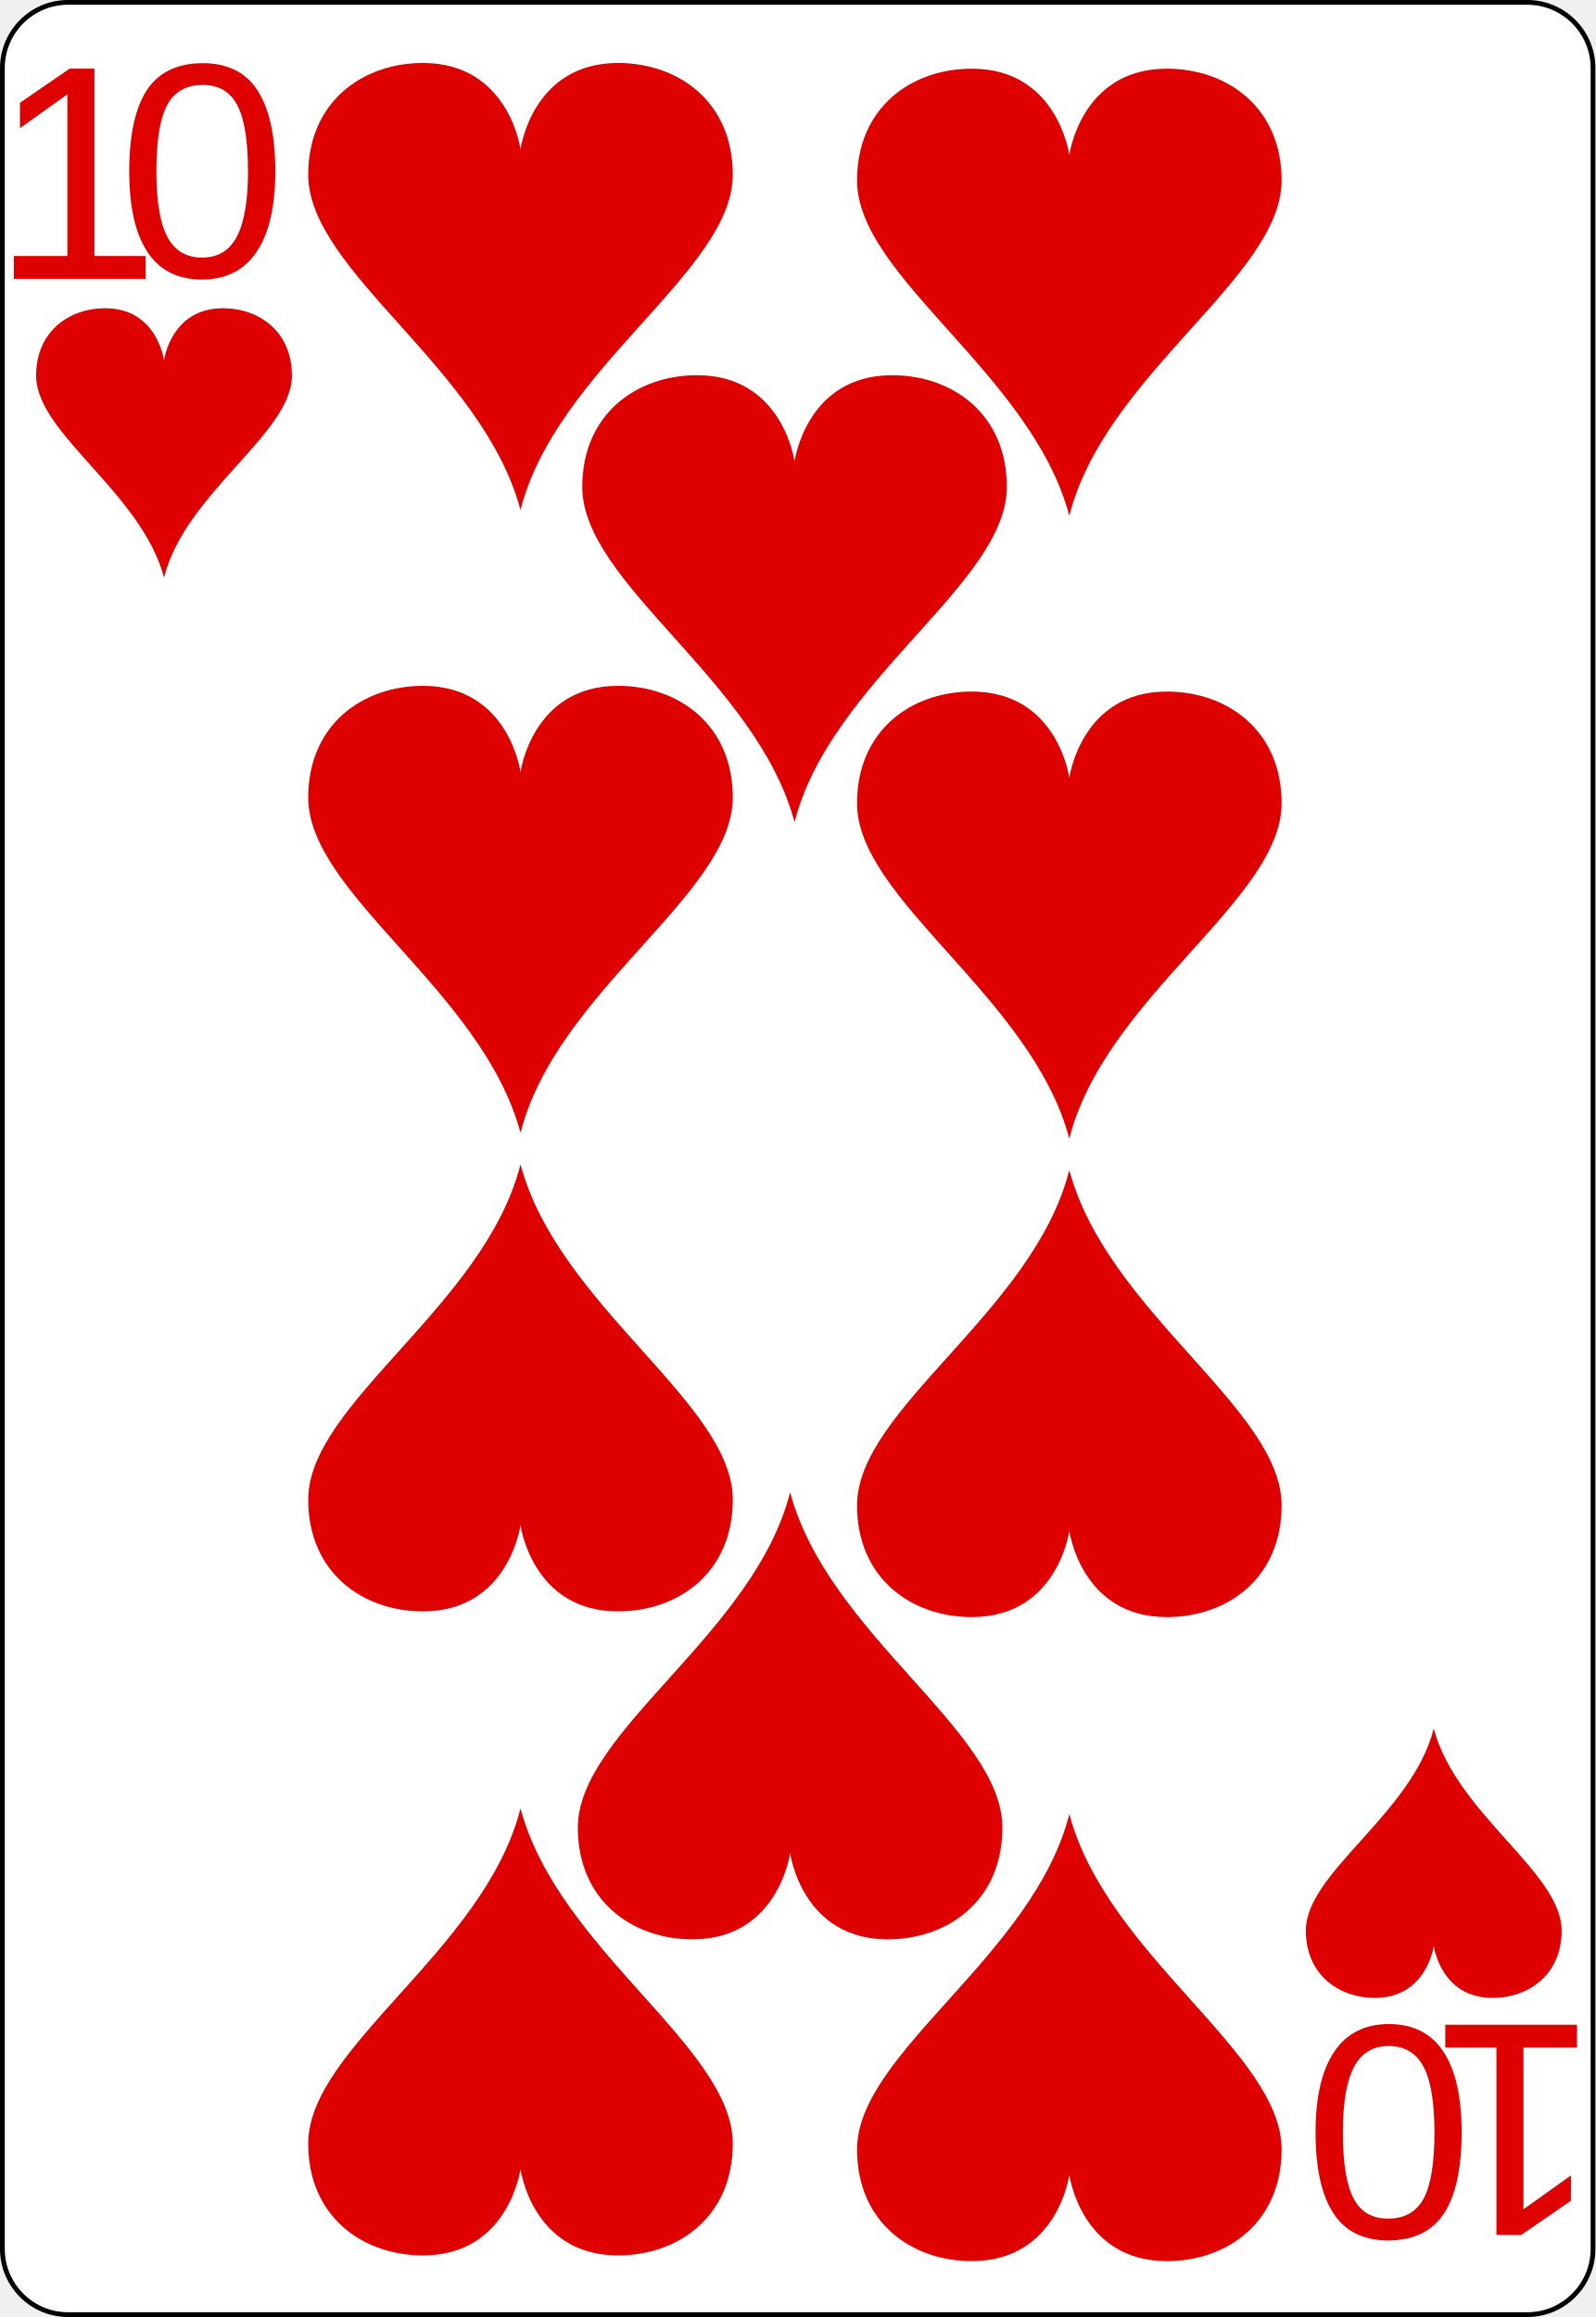
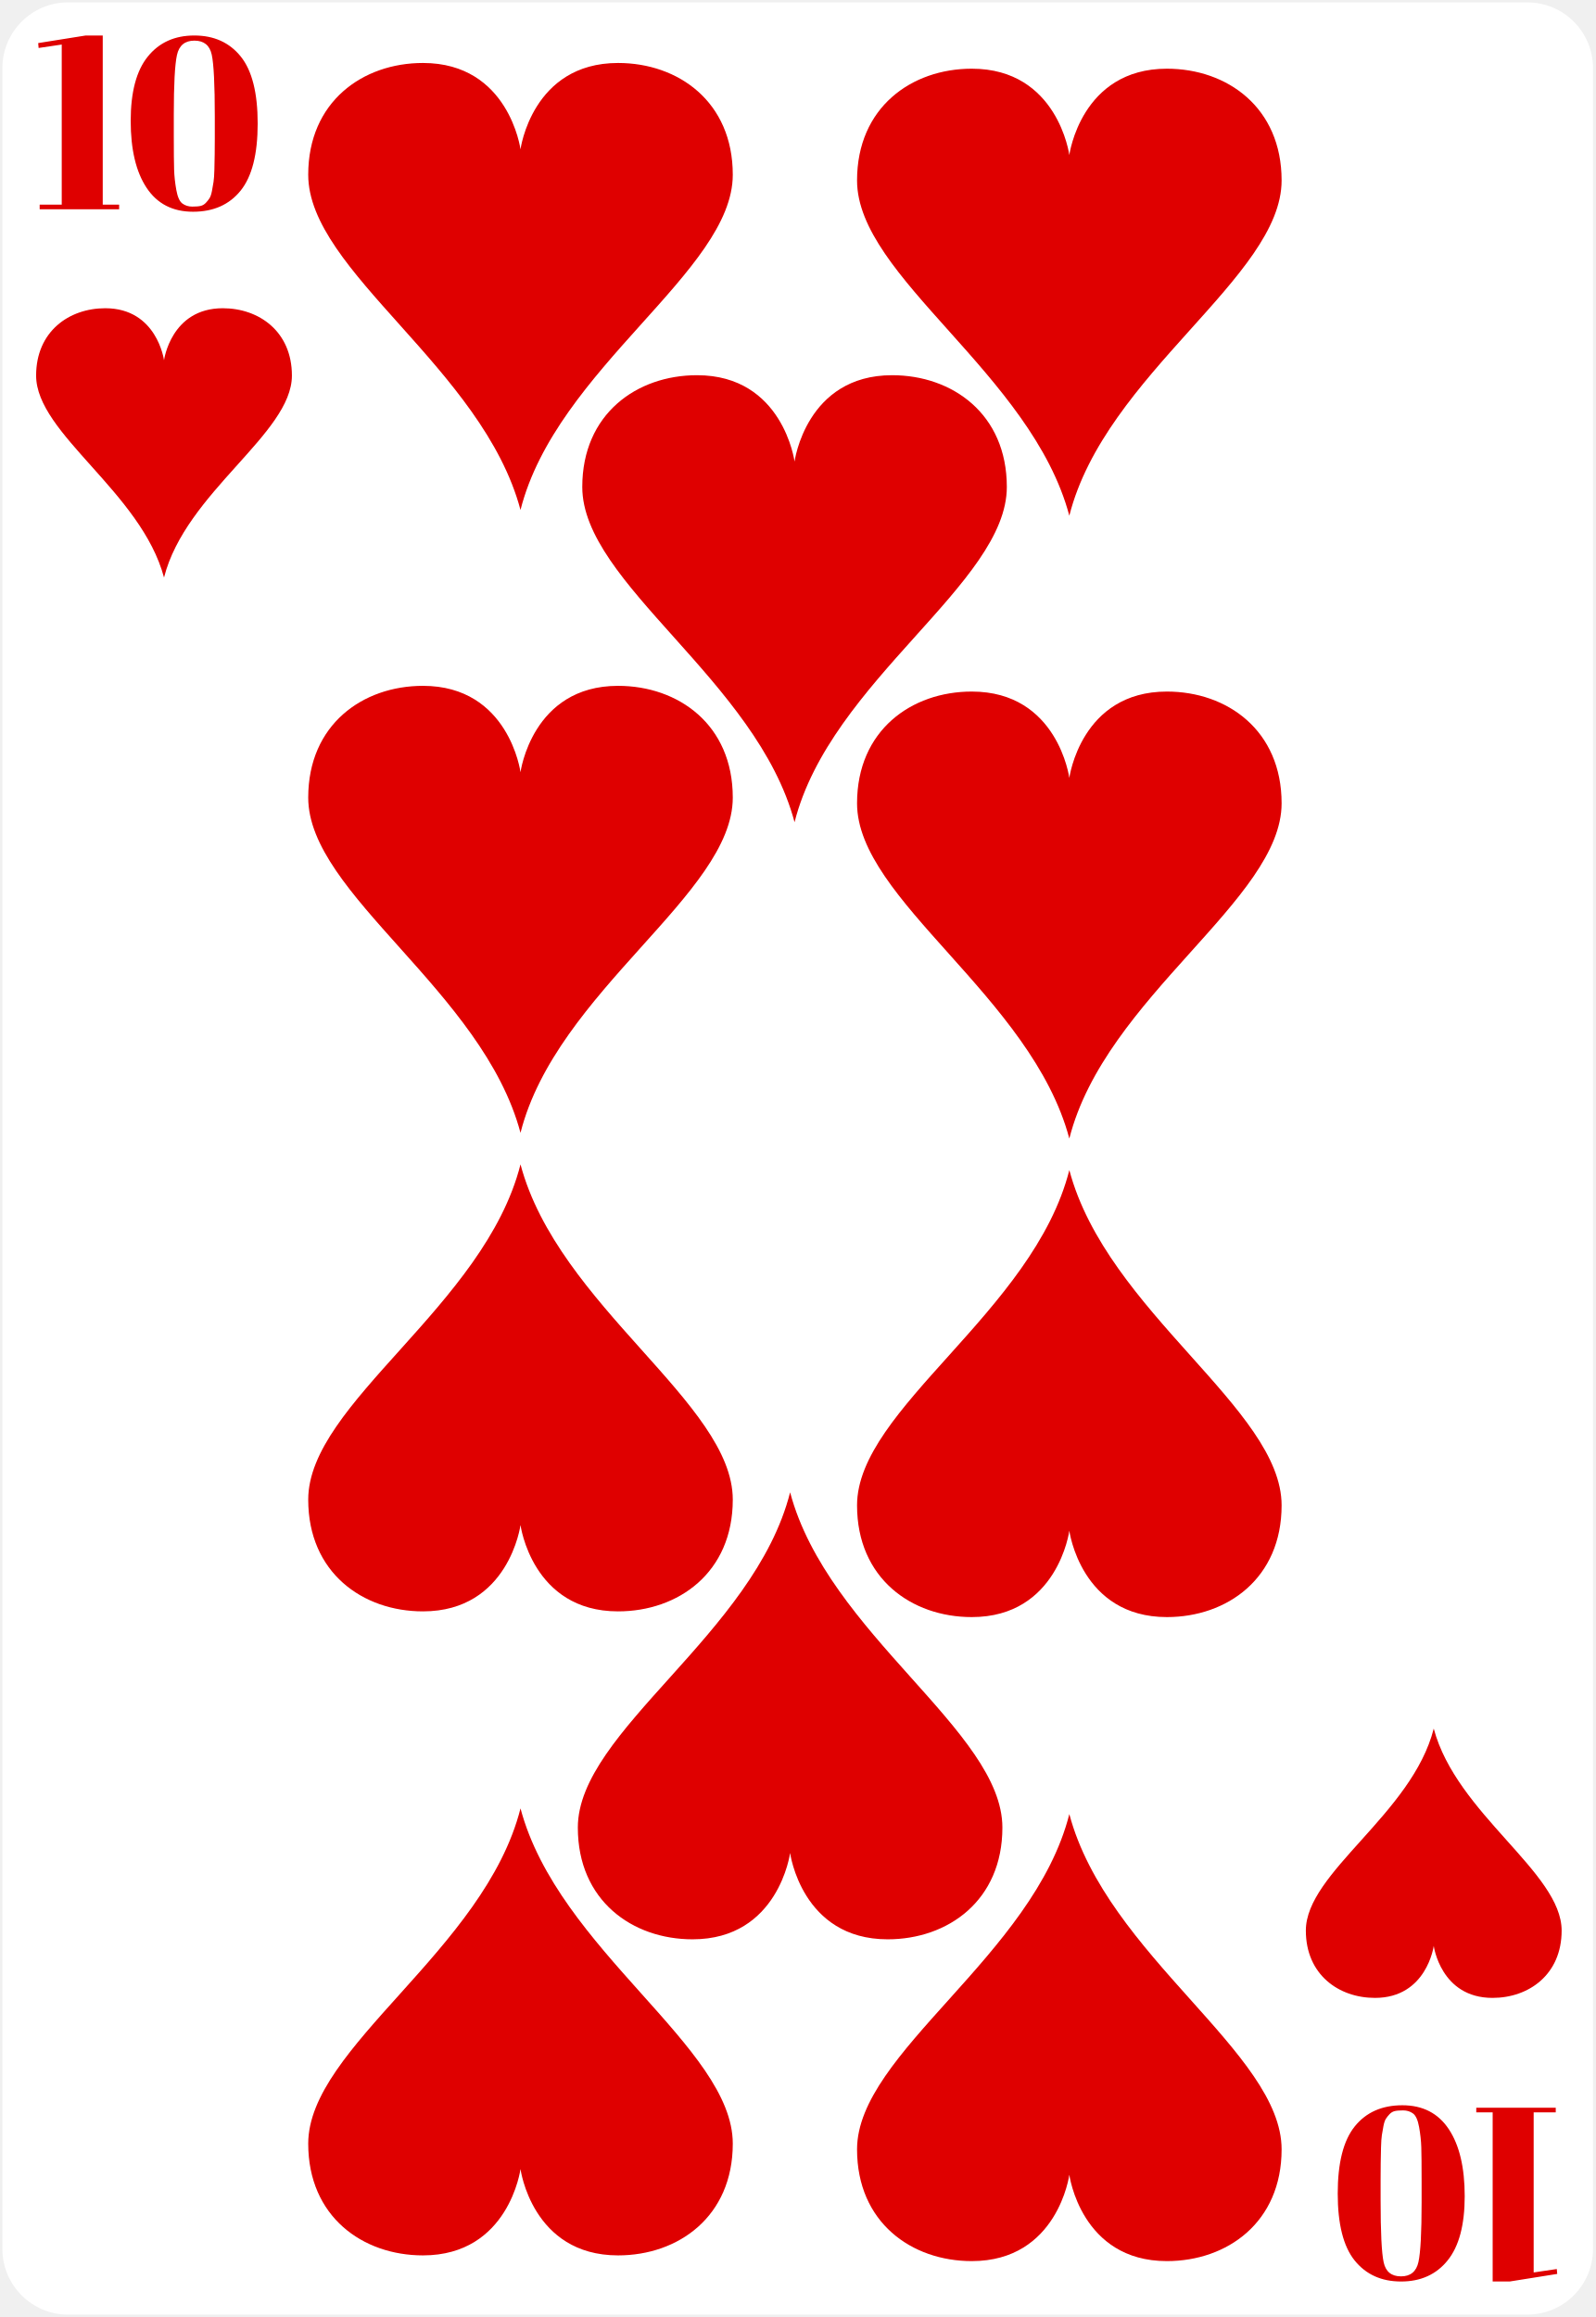
<svg xmlns="http://www.w3.org/2000/svg" xmlns:xlink="http://www.w3.org/1999/xlink" width="167.087pt" height="242.667pt" viewBox="0 0 167.087 242.667" xml:space="preserve" id="svg2" version="1.1">
  <defs id="defs41">
    <radialGradient xlink:href="#linearGradient3773" id="radialGradient3781" cx="-0.158" cy="-8.835" fx="-0.158" fy="-8.835" r="8" gradientTransform="matrix(-1.584269,-0.02349808,0.03071979,-2.477574,-0.2485638,-26.71351)" gradientUnits="userSpaceOnUse" />
    <linearGradient id="linearGradient3773">
      <stop style="stop-color:#000000;stop-opacity:1;" offset="0" id="stop3775" />
      <stop style="stop-color:#000000;stop-opacity:0.649;" offset="1" id="stop3777" />
    </linearGradient>
    <radialGradient xlink:href="#linearGradient3773" id="radialGradient3957" cx="-0.158" cy="-8.835" fx="-0.158" fy="-8.835" r="8" gradientTransform="matrix(-1.584269,-0.02349808,0.03071979,-2.477574,-0.2485638,-26.71351)" gradientUnits="userSpaceOnUse" />
    <linearGradient id="linearGradient3959">
      <stop style="stop-color:#000000;stop-opacity:1;" offset="0" id="stop3961" />
      <stop style="stop-color:#000000;stop-opacity:0.649;" offset="1" id="stop3963" />
    </linearGradient>
    <radialGradient r="81.903" fy="509.476" fx="168.025" cy="509.476" cx="168.025" gradientTransform="matrix(1.25656,-0.7774064,0.3366382,0.5361257,-221.2021,359.2426)" gradientUnits="userSpaceOnUse" id="radialGradient3975" xlink:href="#linearGradient3784-4" />
    <linearGradient id="linearGradient3784-4">
      <stop style="stop-color:#ffffff;stop-opacity:0.435;" offset="0" id="stop3786-8" />
      <stop style="stop-color:#000000;stop-opacity:0;" offset="1" id="stop3788-6" />
    </linearGradient>
    <radialGradient xlink:href="#linearGradient3784-4-5" id="radialGradient3929" gradientUnits="userSpaceOnUse" gradientTransform="matrix(1.25656,-0.7774064,0.3366382,0.5361257,-221.2021,359.2426)" cx="168.025" cy="509.476" fx="168.025" fy="509.476" r="81.903" />
    <linearGradient id="linearGradient3784-4-5">
      <stop style="stop-color:#ffffff;stop-opacity:0.489;" offset="0" id="stop3786-8-0" />
      <stop style="stop-color:#000000;stop-opacity:0;" offset="1" id="stop3788-6-3" />
    </linearGradient>
    <radialGradient xlink:href="#linearGradient3784-4-1" id="radialGradient3927" gradientUnits="userSpaceOnUse" gradientTransform="matrix(1.25656,-0.7774064,0.3366382,0.5361257,-221.2021,359.2426)" cx="168.025" cy="509.476" fx="168.025" fy="509.476" r="81.903" />
    <linearGradient id="linearGradient3784-4-1">
      <stop style="stop-color:#ffffff;stop-opacity:0.237;" offset="0" id="stop3786-8-03" />
      <stop style="stop-color:#000000;stop-opacity:0;" offset="1" id="stop3788-6-6" />
    </linearGradient>
    <radialGradient xlink:href="#linearGradient3768" id="radialGradient3776" cx="-0.206" cy="-4.579" fx="-0.206" fy="-4.579" r="8" gradientTransform="matrix(-1,0,0,-1.720176,-0.4120407,-13.02719)" gradientUnits="userSpaceOnUse" />
    <linearGradient id="linearGradient3768">
      <stop style="stop-color:#df0000;stop-opacity:1;" offset="0" id="stop3770" />
      <stop style="stop-color:#df0000;stop-opacity:0.672;" offset="1" id="stop3772" />
    </linearGradient>
    <radialGradient r="81.903" fy="511.223" fx="171.487" cy="511.223" cx="171.487" gradientTransform="matrix(1.152989,-0.6739155,0.3948202,0.6754904,-233.6326,270.4008)" gradientUnits="userSpaceOnUse" id="radialGradient4013" xlink:href="#linearGradient3784-4-6" />
    <linearGradient id="linearGradient3784-4-6">
      <stop style="stop-color:#ffffff;stop-opacity:0.313;" offset="0" id="stop3786-8-8" />
      <stop style="stop-color:#000000;stop-opacity:0;" offset="1" id="stop3788-6-8" />
    </linearGradient>
    <radialGradient r="81.903" fy="492.632" fx="159.354" cy="492.632" cx="159.354" gradientTransform="matrix(1.089478,-0.715138,0.4464527,0.6562658,-244.9333,290.9185)" gradientUnits="userSpaceOnUse" id="radialGradient4013-8" xlink:href="#linearGradient3784-4-2" />
    <linearGradient id="linearGradient3784-4-2">
      <stop style="stop-color:#ffffff;stop-opacity:0.29;" offset="0" id="stop3786-8-1" />
      <stop style="stop-color:#000000;stop-opacity:0;" offset="1" id="stop3788-6-5" />
    </linearGradient>
    <radialGradient r="81.903" fy="492.632" fx="159.354" cy="492.632" cx="159.354" gradientTransform="matrix(1.089478,-0.715138,0.4464527,0.6562658,-244.9333,290.9185)" gradientUnits="userSpaceOnUse" id="radialGradient3073" xlink:href="#linearGradient3784-4-2" />
  </defs>
  <g id="Layer_x0020_1" style="fill-rule:nonzero;clip-rule:nonzero;stroke:#000000;stroke-miterlimit:4;">
-     <path style="fill:#FFFFFF;stroke-width:0.5;" d="M166.837,235.548c0,3.777-3.087,6.869-6.871,6.869H7.111c-3.775,0-6.861-3.092-6.861-6.869V7.12C0.25,3.343,3.336,0.25,7.111,0.25h152.855    c3.784,0,6.871,3.093,6.871,6.87v228.428z" id="path5" />
+     <path style="fill:#FFFFFF;stroke-width:0.5;stroke:none" d="M166.837,235.548c0,3.777-3.087,6.869-6.871,6.869H7.111c-3.775,0-6.861-3.092-6.861-6.869V7.12C0.25,3.343,3.336,0.25,7.111,0.25h152.855    c3.784,0,6.871,3.093,6.871,6.87v228.428z" id="path5" />
    <g style="stroke:none;" id="g7">
      <g id="g9">
				
			</g>
    </g>
    <g id="g15">
			
		</g>
    <g id="g19">
			
		</g>
    <g style="stroke:none;" id="g23">
      <g id="g25">
				
			</g>
    </g>
    <g style="stroke:none;" id="g31">
      <g id="g33">
				
			</g>
    </g>
  </g>
-   <text xml:space="preserve" style="font-size:32px;font-style:normal;font-weight:normal;line-height:125%;letter-spacing:0px;word-spacing:0px;fill:#df0000;fill-opacity:1;stroke:none;font-family:Bitstream Vera Sans" x="-0.987" y="29.203" id="text3788">
-     <tspan id="tspan3790" x="-0.987" y="29.203" style="font-style:normal;font-variant:normal;font-weight:normal;font-stretch:normal;fill:#df0000;fill-opacity:1;font-family:Arial;-inkscape-font-specification:Arial">1</tspan>
-   </text>
+   <g id="rank-index" style="fill:#df0000;stroke:none">
+     <path id="rank-index-top" d="M6.466 4.666 4.044 5.024 4 4.512 8.976 3.718H10.76V21.434H12.477V21.92H4.154V21.434H6.466ZM20.217 22.176Q17.013 22.176 15.351 19.667Q13.688 17.158 13.688 12.653Q13.688 8.147 15.472 5.933Q17.255 3.718 20.349 3.718Q23.442 3.718 25.215 5.92Q26.987 8.122 26.987 12.934Q26.987 17.747 25.204 19.962Q23.42 22.176 20.217 22.176ZM18.202 11.987V14.266Q18.202 16.749 18.235 17.773Q18.268 18.797 18.466 19.898Q18.664 20.998 19.105 21.318Q19.545 21.638 20.14 21.638Q20.734 21.638 21.031 21.562Q21.329 21.485 21.56 21.242Q21.791 20.998 21.945 20.755Q22.099 20.512 22.198 20Q22.297 19.488 22.363 19.053Q22.43 18.618 22.452 17.773Q22.496 16.134 22.496 14.47V12.218Q22.496 7.2 22.176 5.728Q21.857 4.256 20.36 4.256Q18.863 4.256 18.532 5.766Q18.202 7.277 18.202 11.987Z" />
+     <path id="rank-index-bottom" d="M6.466 4.666 4.044 5.024 4 4.512 8.976 3.718H10.76V21.434H12.477V21.92H4.154V21.434H6.466ZM20.217 22.176Q17.013 22.176 15.351 19.667Q13.688 17.158 13.688 12.653Q13.688 8.147 15.472 5.933Q17.255 3.718 20.349 3.718Q23.442 3.718 25.215 5.92Q26.987 8.122 26.987 12.934Q26.987 17.747 25.204 19.962Q23.42 22.176 20.217 22.176ZM18.202 11.987V14.266Q18.202 16.749 18.235 17.773Q18.268 18.797 18.466 19.898Q18.664 20.998 19.105 21.318Q19.545 21.638 20.14 21.638Q20.734 21.638 21.031 21.562Q21.329 21.485 21.56 21.242Q21.791 20.998 21.945 20.755Q22.099 20.512 22.198 20Q22.297 19.488 22.363 19.053Q22.43 18.618 22.452 17.773Q22.496 16.134 22.496 14.47V12.218Q22.496 7.2 22.176 5.728Q21.857 4.256 20.36 4.256Q18.863 4.256 18.532 5.766Q18.202 7.277 18.202 11.987Z" transform="rotate(180,83.54346,121.3335)" />
+   </g>
  <g transform="matrix(1.674307,0,0,1.566992,17.17751,46.38532)" id="layer1-9-6" style="fill:#df0000;fill-opacity:1">
    <path style="fill:#df0000;fill-opacity:1" id="hl-8" d="M 3.676,-9 C 0.433,-9 0,-5.523 0,-5.523 0,-5.523 -0.433,-9 -3.676,-9 -5.946,-9 -8,-7.441 -8,-4.5 -8,-0.614 -1.421,3.294 0,9 1.352,3.299 8,-0.614 8,-4.5 8,-7.441 5.946,-9 3.676,-9 z" />
  </g>
  <g transform="matrix(-1.674307,0,0,-1.566992,150.156,195.1431)" id="layer1-9-6-5" style="fill:#df0000;fill-opacity:1">
    <path style="fill:#df0000;fill-opacity:1" id="hl-8-1" d="M 3.676,-9 C 0.433,-9 0,-5.523 0,-5.523 0,-5.523 -0.433,-9 -3.676,-9 -5.946,-9 -8,-7.441 -8,-4.5 -8,-0.614 -1.421,3.294 0,9 1.352,3.299 8,-0.614 8,-4.5 8,-7.441 5.946,-9 3.676,-9 z" />
  </g>
  <g transform="matrix(2.779008,0,0,2.600887,54.51227,30.00377)" id="layer1-9-6-8" style="fill:#df0000;fill-opacity:1">
    <path style="fill:#df0000;fill-opacity:1" id="hl-8-8" d="M 3.676,-9 C 0.433,-9 0,-5.523 0,-5.523 0,-5.523 -0.433,-9 -3.676,-9 -5.946,-9 -8,-7.441 -8,-4.5 -8,-0.614 -1.421,3.294 0,9 1.352,3.299 8,-0.614 8,-4.5 8,-7.441 5.946,-9 3.676,-9 z" />
  </g>
  <g transform="matrix(-2.779008,0,0,-2.600887,54.51227,212.8062)" id="layer1-9-6-8-9" style="fill:#df0000;fill-opacity:1">
    <path style="fill:#df0000;fill-opacity:1" id="hl-8-8-5" d="M 3.676,-9 C 0.433,-9 0,-5.523 0,-5.523 0,-5.523 -0.433,-9 -3.676,-9 -5.946,-9 -8,-7.441 -8,-4.5 -8,-0.614 -1.421,3.294 0,9 1.352,3.299 8,-0.614 8,-4.5 8,-7.441 5.946,-9 3.676,-9 z" />
  </g>
  <g transform="matrix(2.779008,0,0,2.600887,54.51227,95.23862)" id="layer1-9-6-8-8" style="fill:#df0000;fill-opacity:1">
    <path style="fill:#df0000;fill-opacity:1" id="hl-8-8-8" d="M 3.676,-9 C 0.433,-9 0,-5.523 0,-5.523 0,-5.523 -0.433,-9 -3.676,-9 -5.946,-9 -8,-7.441 -8,-4.5 -8,-0.614 -1.421,3.294 0,9 1.352,3.299 8,-0.614 8,-4.5 8,-7.441 5.946,-9 3.676,-9 z" />
  </g>
  <g transform="matrix(-2.779008,0,0,-2.600887,54.51227,145.356)" id="layer1-9-6-8-884-8" style="fill:#df0000;fill-opacity:1">
    <path style="fill:#df0000;fill-opacity:1" id="hl-8-8-3-8" d="M 3.676,-9 C 0.433,-9 0,-5.523 0,-5.523 0,-5.523 -0.433,-9 -3.676,-9 -5.946,-9 -8,-7.441 -8,-4.5 -8,-0.614 -1.421,3.294 0,9 1.352,3.299 8,-0.614 8,-4.5 8,-7.441 5.946,-9 3.676,-9 z" />
  </g>
  <g transform="matrix(2.779008,0,0,2.600887,111.9909,30.60254)" id="layer1-9-6-8-7" style="fill:#df0000;fill-opacity:1">
    <path style="fill:#df0000;fill-opacity:1" id="hl-8-8-1" d="M 3.676,-9 C 0.433,-9 0,-5.523 0,-5.523 0,-5.523 -0.433,-9 -3.676,-9 -5.946,-9 -8,-7.441 -8,-4.5 -8,-0.614 -1.421,3.294 0,9 1.352,3.299 8,-0.614 8,-4.5 8,-7.441 5.946,-9 3.676,-9 z" />
  </g>
  <g transform="matrix(-2.779008,0,0,-2.600887,111.9909,213.4049)" id="layer1-9-6-8-9-7" style="fill:#df0000;fill-opacity:1">
    <path style="fill:#df0000;fill-opacity:1" id="hl-8-8-5-2" d="M 3.676,-9 C 0.433,-9 0,-5.523 0,-5.523 0,-5.523 -0.433,-9 -3.676,-9 -5.946,-9 -8,-7.441 -8,-4.5 -8,-0.614 -1.421,3.294 0,9 1.352,3.299 8,-0.614 8,-4.5 8,-7.441 5.946,-9 3.676,-9 z" />
  </g>
  <g transform="matrix(2.779008,0,0,2.600887,111.9909,95.8374)" id="layer1-9-6-8-8-7" style="fill:#df0000;fill-opacity:1">
    <path style="fill:#df0000;fill-opacity:1" id="hl-8-8-8-2" d="M 3.676,-9 C 0.433,-9 0,-5.523 0,-5.523 0,-5.523 -0.433,-9 -3.676,-9 -5.946,-9 -8,-7.441 -8,-4.5 -8,-0.614 -1.421,3.294 0,9 1.352,3.299 8,-0.614 8,-4.5 8,-7.441 5.946,-9 3.676,-9 z" />
  </g>
  <g transform="matrix(-2.779008,0,0,-2.600887,111.9909,145.9548)" id="layer1-9-6-8-884-8-2" style="fill:#df0000;fill-opacity:1">
    <path style="fill:#df0000;fill-opacity:1" id="hl-8-8-3-8-6" d="M 3.676,-9 C 0.433,-9 0,-5.523 0,-5.523 0,-5.523 -0.433,-9 -3.676,-9 -5.946,-9 -8,-7.441 -8,-4.5 -8,-0.614 -1.421,3.294 0,9 1.352,3.299 8,-0.614 8,-4.5 8,-7.441 5.946,-9 3.676,-9 z" />
  </g>
  <g transform="matrix(2.779008,0,0,2.600887,83.21339,62.70455)" id="layer1-9-6-8-91" style="fill:#df0000;fill-opacity:1">
    <path style="fill:#df0000;fill-opacity:1" id="hl-8-8-7" d="M 3.676,-9 C 0.433,-9 0,-5.523 0,-5.523 0,-5.523 -0.433,-9 -3.676,-9 -5.946,-9 -8,-7.441 -8,-4.5 -8,-0.614 -1.421,3.294 0,9 1.352,3.299 8,-0.614 8,-4.5 8,-7.441 5.946,-9 3.676,-9 z" />
  </g>
  <g transform="matrix(-2.779008,0,0,-2.600887,82.74851,179.7029)" id="layer1-9-6-8-9-6" style="fill:#df0000;fill-opacity:1">
    <path style="fill:#df0000;fill-opacity:1" id="hl-8-8-5-8" d="M 3.676,-9 C 0.433,-9 0,-5.523 0,-5.523 0,-5.523 -0.433,-9 -3.676,-9 -5.946,-9 -8,-7.441 -8,-4.5 -8,-0.614 -1.421,3.294 0,9 1.352,3.299 8,-0.614 8,-4.5 8,-7.441 5.946,-9 3.676,-9 z" />
  </g>
-   <text xml:space="preserve" style="font-size:32px;font-style:normal;font-weight:normal;line-height:125%;letter-spacing:0px;word-spacing:0px;fill:#df0000;fill-opacity:1;stroke:none;font-family:Bitstream Vera Sans" x="12.287" y="28.96" id="text3788-43">
-     <tspan id="tspan3790-1" x="12.287" y="28.96" style="font-style:normal;font-variant:normal;font-weight:normal;font-stretch:normal;fill:#df0000;fill-opacity:1;font-family:Arial;-inkscape-font-specification:Arial">0</tspan>
-   </text>
-   <text xml:space="preserve" style="font-size:32px;font-style:normal;font-weight:normal;line-height:125%;letter-spacing:0px;word-spacing:0px;fill:#df0000;fill-opacity:1;stroke:none;font-family:Bitstream Vera Sans" x="-167.598" y="-212.06" id="text3788-7" transform="scale(-1,-1)">
-     <tspan id="tspan3790-5" x="-167.598" y="-212.06" style="font-style:normal;font-variant:normal;font-weight:normal;font-stretch:normal;fill:#df0000;fill-opacity:1;font-family:Arial;-inkscape-font-specification:Arial">1</tspan>
-   </text>
-   <text xml:space="preserve" style="font-size:32px;font-style:normal;font-weight:normal;line-height:125%;letter-spacing:0px;word-spacing:0px;fill:#df0000;fill-opacity:1;stroke:none;font-family:Bitstream Vera Sans" x="-154.324" y="-212.302" id="text3788-43-8" transform="scale(-1,-1)">
-     <tspan id="tspan3790-1-7" x="-154.324" y="-212.302" style="font-style:normal;font-variant:normal;font-weight:normal;font-stretch:normal;fill:#df0000;fill-opacity:1;font-family:Arial;-inkscape-font-specification:Arial">0</tspan>
-   </text>
</svg>
